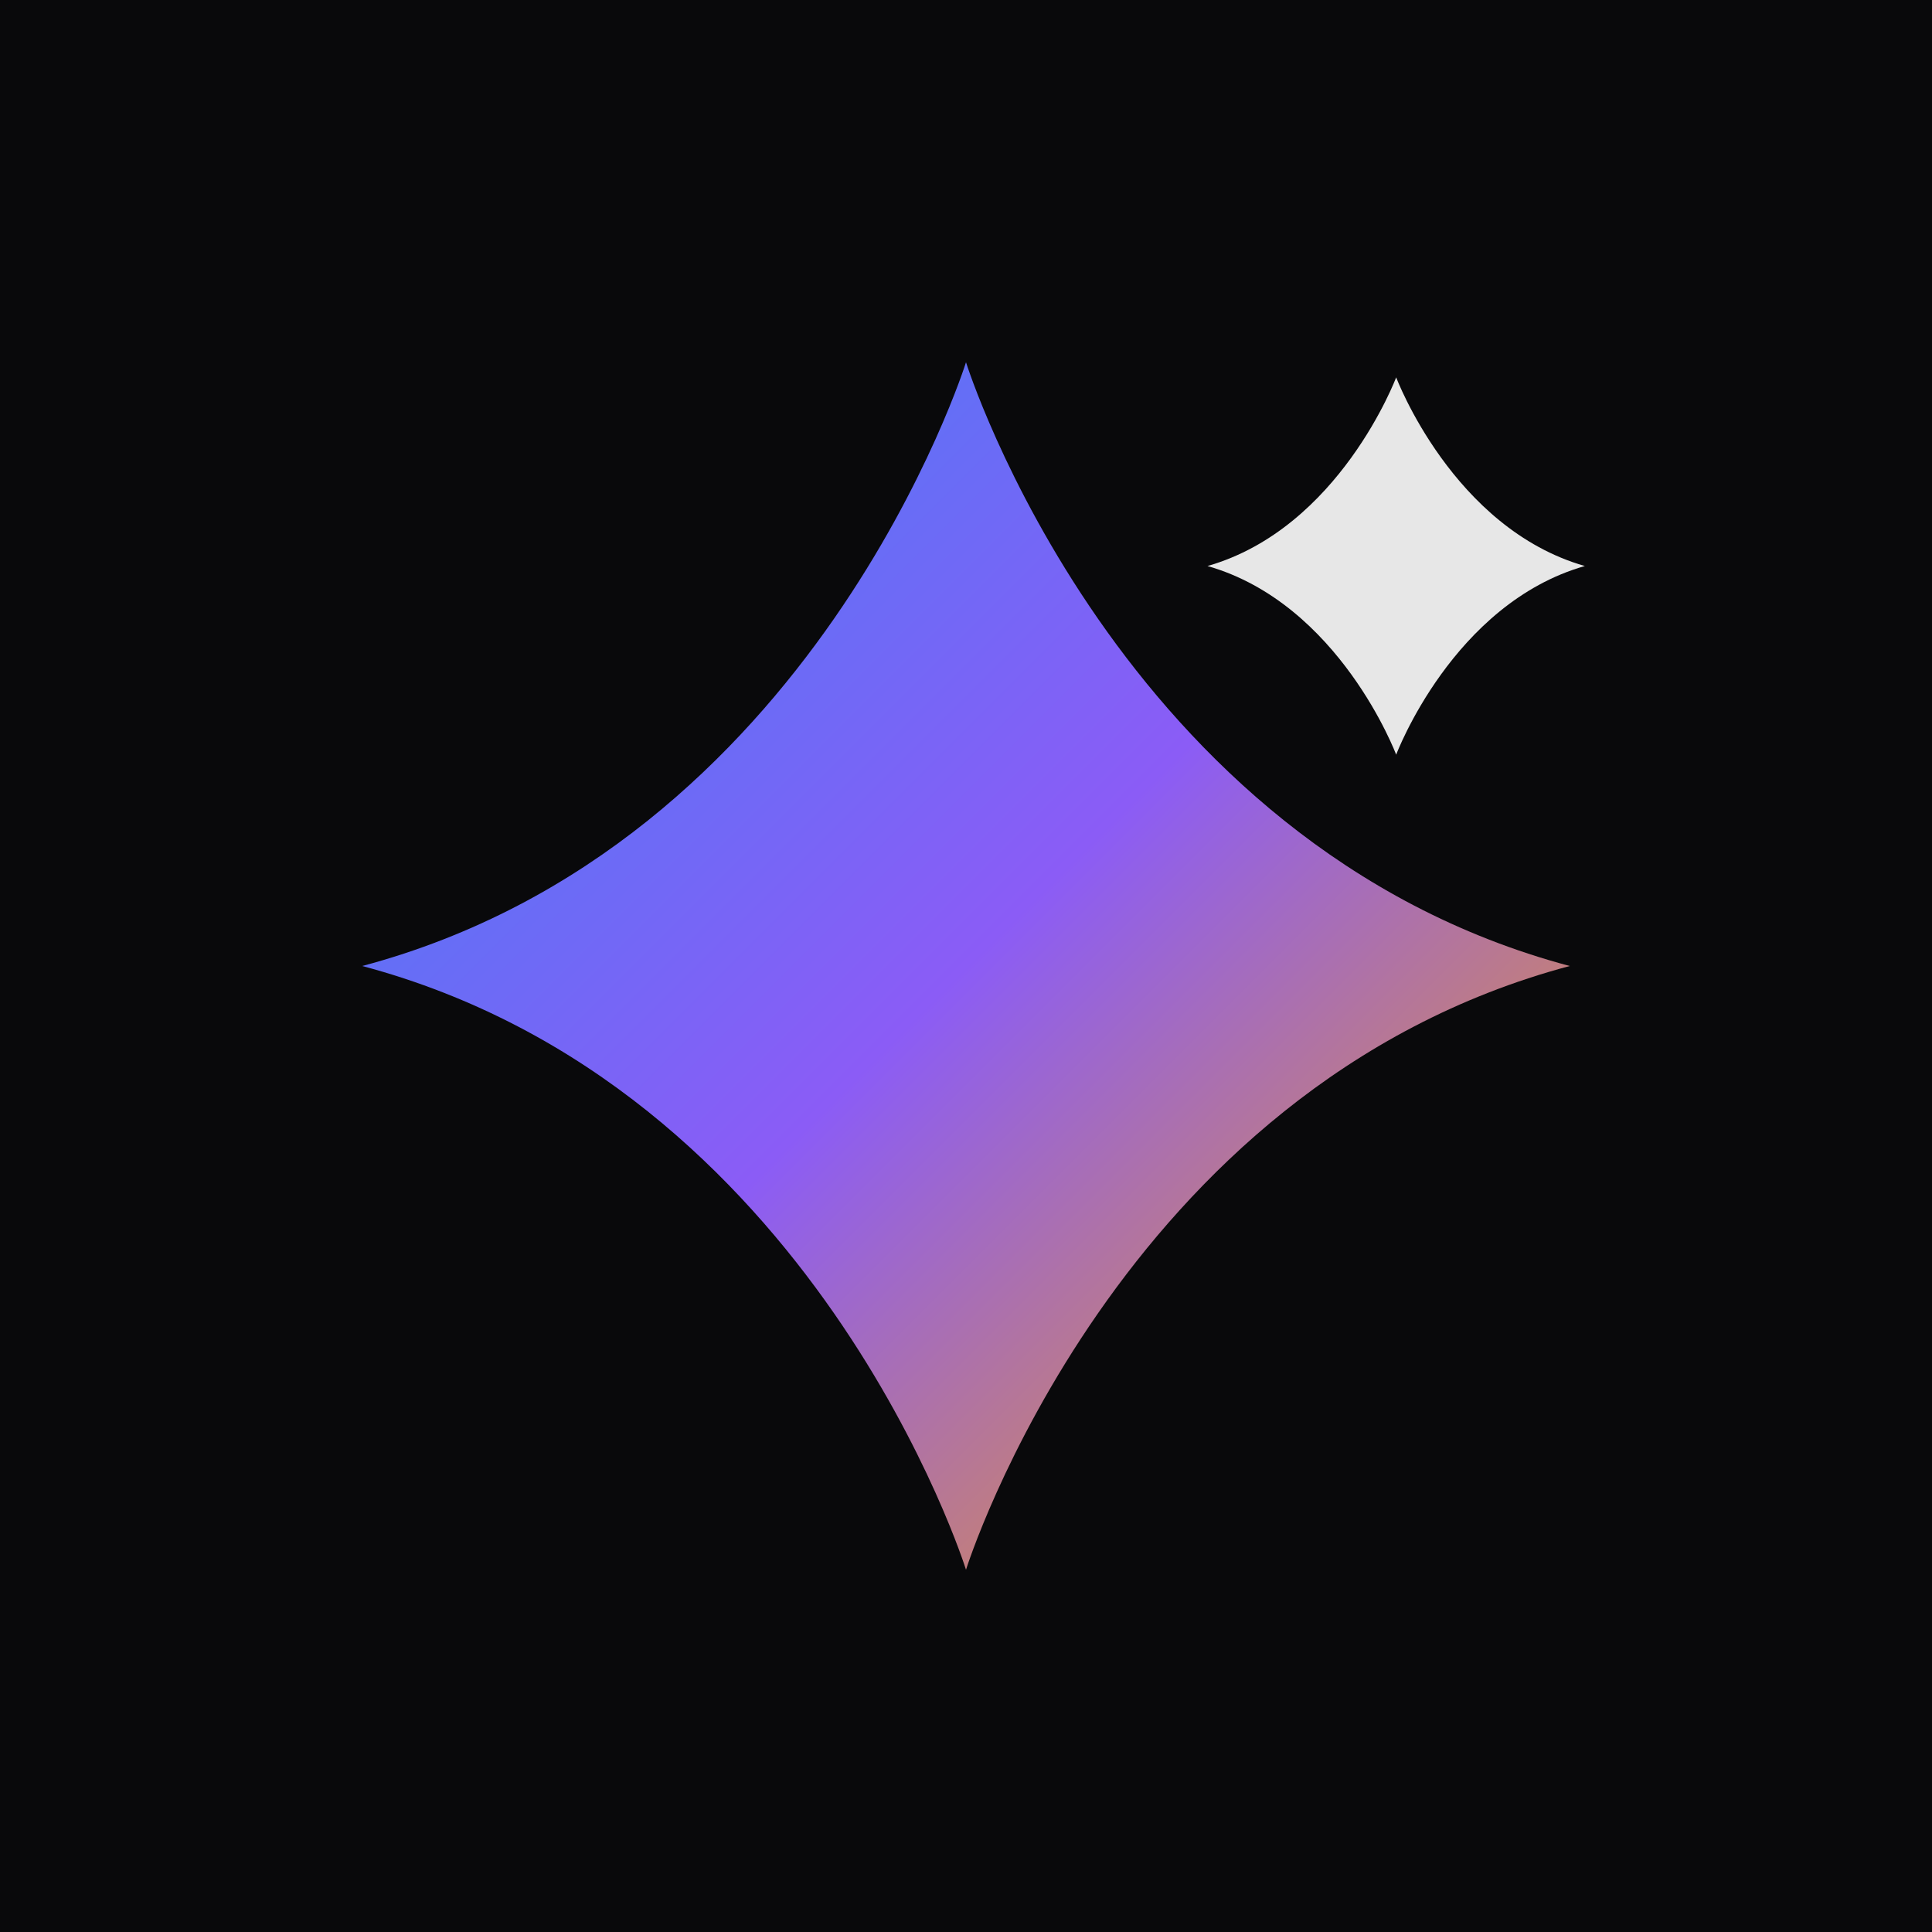
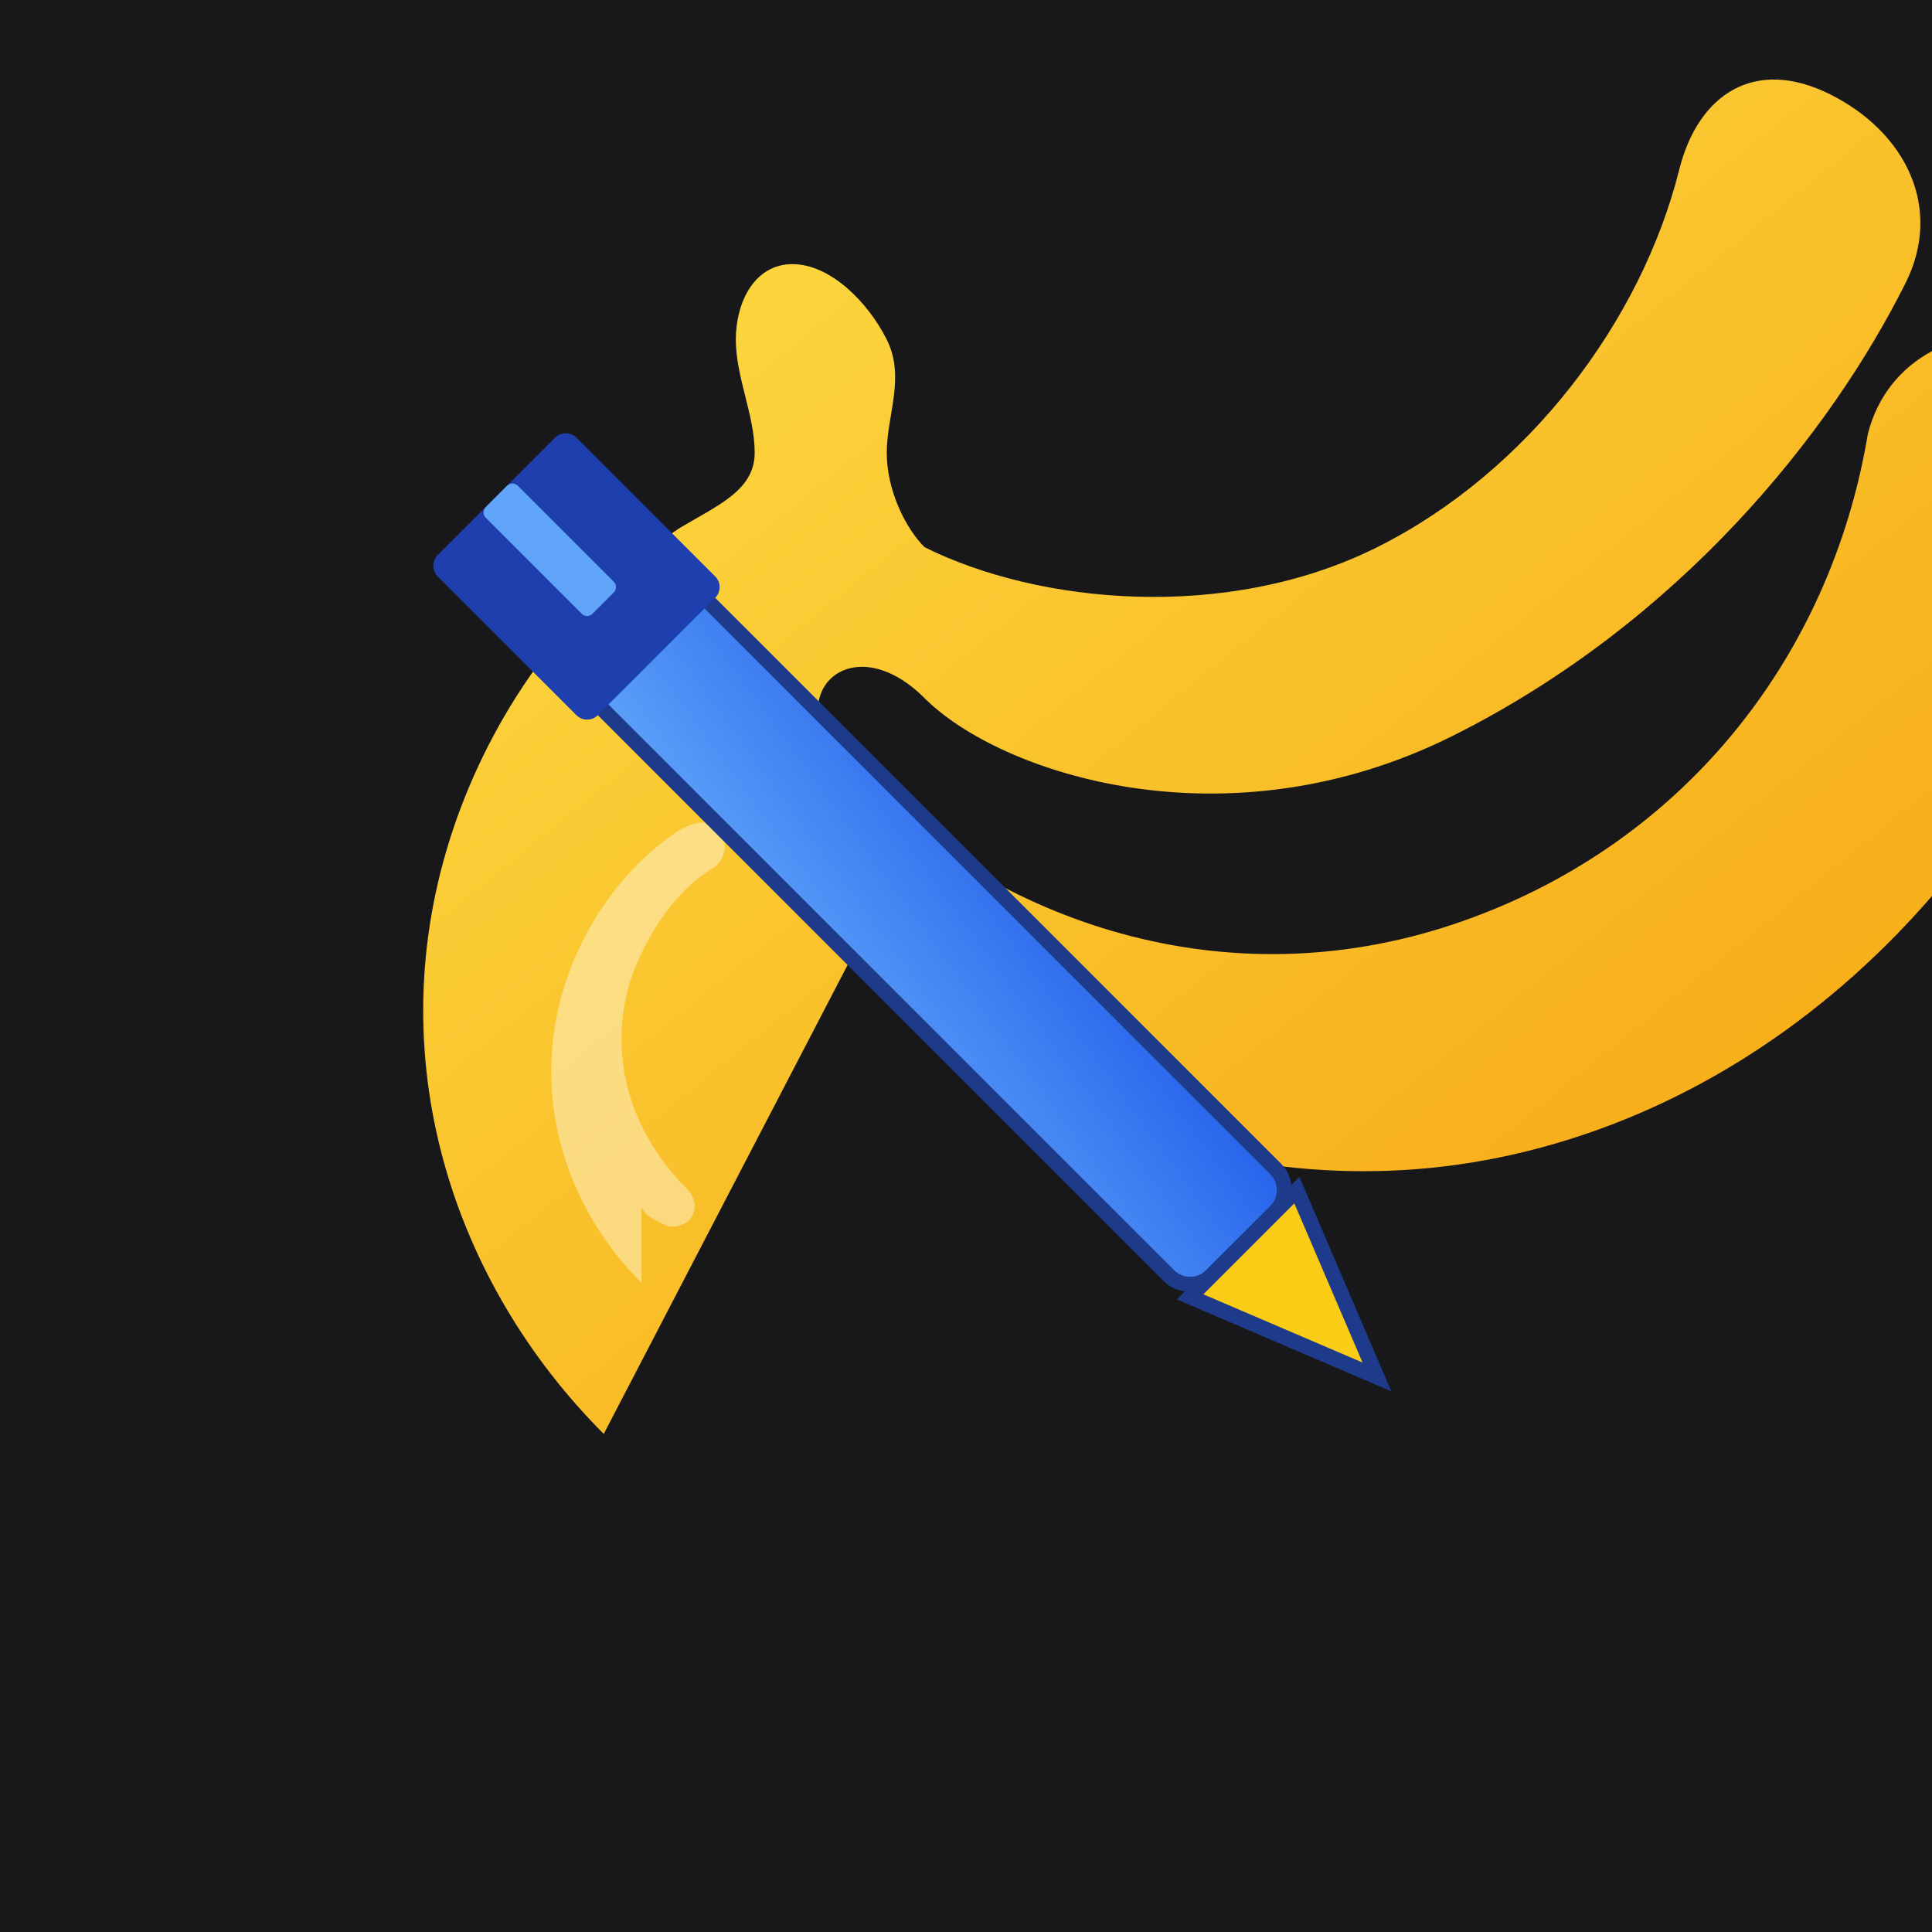
- <svg xmlns="http://www.w3.org/2000/svg" viewBox="0 0 512 512" preserveAspectRatio="xMidYMid slice">
-   <rect width="512" height="512" fill="#09090b" />
+ <svg xmlns="http://www.w3.org/2000/svg" viewBox="0 0 512 512">
  <defs>
-     <linearGradient id="grad" x1="0%" y1="0%" x2="100%" y2="100%">
-       <stop offset="0%" style="stop-color:#3b82f6;stop-opacity:1" />
-       <stop offset="50%" style="stop-color:#8b5cf6;stop-opacity:1" />
+     <linearGradient id="bananaGrad" x1="0%" y1="0%" x2="100%" y2="100%">
+       <stop offset="0%" style="stop-color:#fde047;stop-opacity:1" />
      <stop offset="100%" style="stop-color:#f59e0b;stop-opacity:1" />
    </linearGradient>
+     <linearGradient id="penGrad" x1="0%" y1="0%" x2="100%" y2="100%">
+       <stop offset="0%" style="stop-color:#60a5fa;stop-opacity:1" />
+       <stop offset="100%" style="stop-color:#2563eb;stop-opacity:1" />
+     </linearGradient>
  </defs>
-   <path fill="url(#grad)" d="M256 96c0 0-40 128-160 160 120 32 160 160 160 160s40-128 160-160c-120-32-160-160-160-160z" />
-   <path fill="#ffffff" opacity="0.9" d="M370 100c0 0-15 40-50 50 35 10 50 50 50 50s15-40 50-50c-35-10-50-50-50-50z" />
+   <rect width="512" height="512" fill="#18181b" />
+   <path fill="url(#bananaGrad)" d="M160 380c-40-40-60-100-40-160 10-30 30-60 60-80 10-6 20-10 20-20 0-10-5-20-5-30 0-10 5-20 15-20s20 10 25 20c5 10 0 20 0 30 0 10 5 20 10 25 30 15 80 20 120 0 40-20 70-60 80-100 5-20 20-30 40-20s30 30 20 50c-20 40-60 90-120 120-60 30-120 10-140-10-10-10-20-10-25-5s-5 15 5 25c40 40 100 60 160 40 60-20 100-70 110-130 5-20 25-30 45-25s30 25 25 45c-20 80-80 150-160 170-80 20-150-20-180-50z" />
+   <path fill="#ffffff" opacity="0.4" d="M170 340c-20-20-30-50-20-80 5-15 15-30 30-40 2-1 4-2 6-2s4 1 5 3c2 3 1 7-2 9-10 6-18 18-22 30-6 20 0 40 15 55 2 2 3 5 1 8-2 2-5 3-8 1-2-1-4-2-5-4z" />
+   <g transform="rotate(-45, 256, 256)">
+     <rect x="236" y="100" width="40" height="260" rx="8" fill="url(#penGrad)" stroke="#1e3a8a" stroke-width="4" />
+     <rect x="230" y="80" width="52" height="60" rx="4" fill="#1e40af" />
+     <rect x="250" y="80" width="12" height="40" rx="2" fill="#60a5fa" />
+     <path d="M236 360 L256 410 L276 360 Z" fill="#facc15" stroke="#1e3a8a" stroke-width="4" />
+     <path d="M256 410 L256 410" stroke="#1e3a8a" stroke-width="4" stroke-linecap="round" />
+   </g>
</svg>
